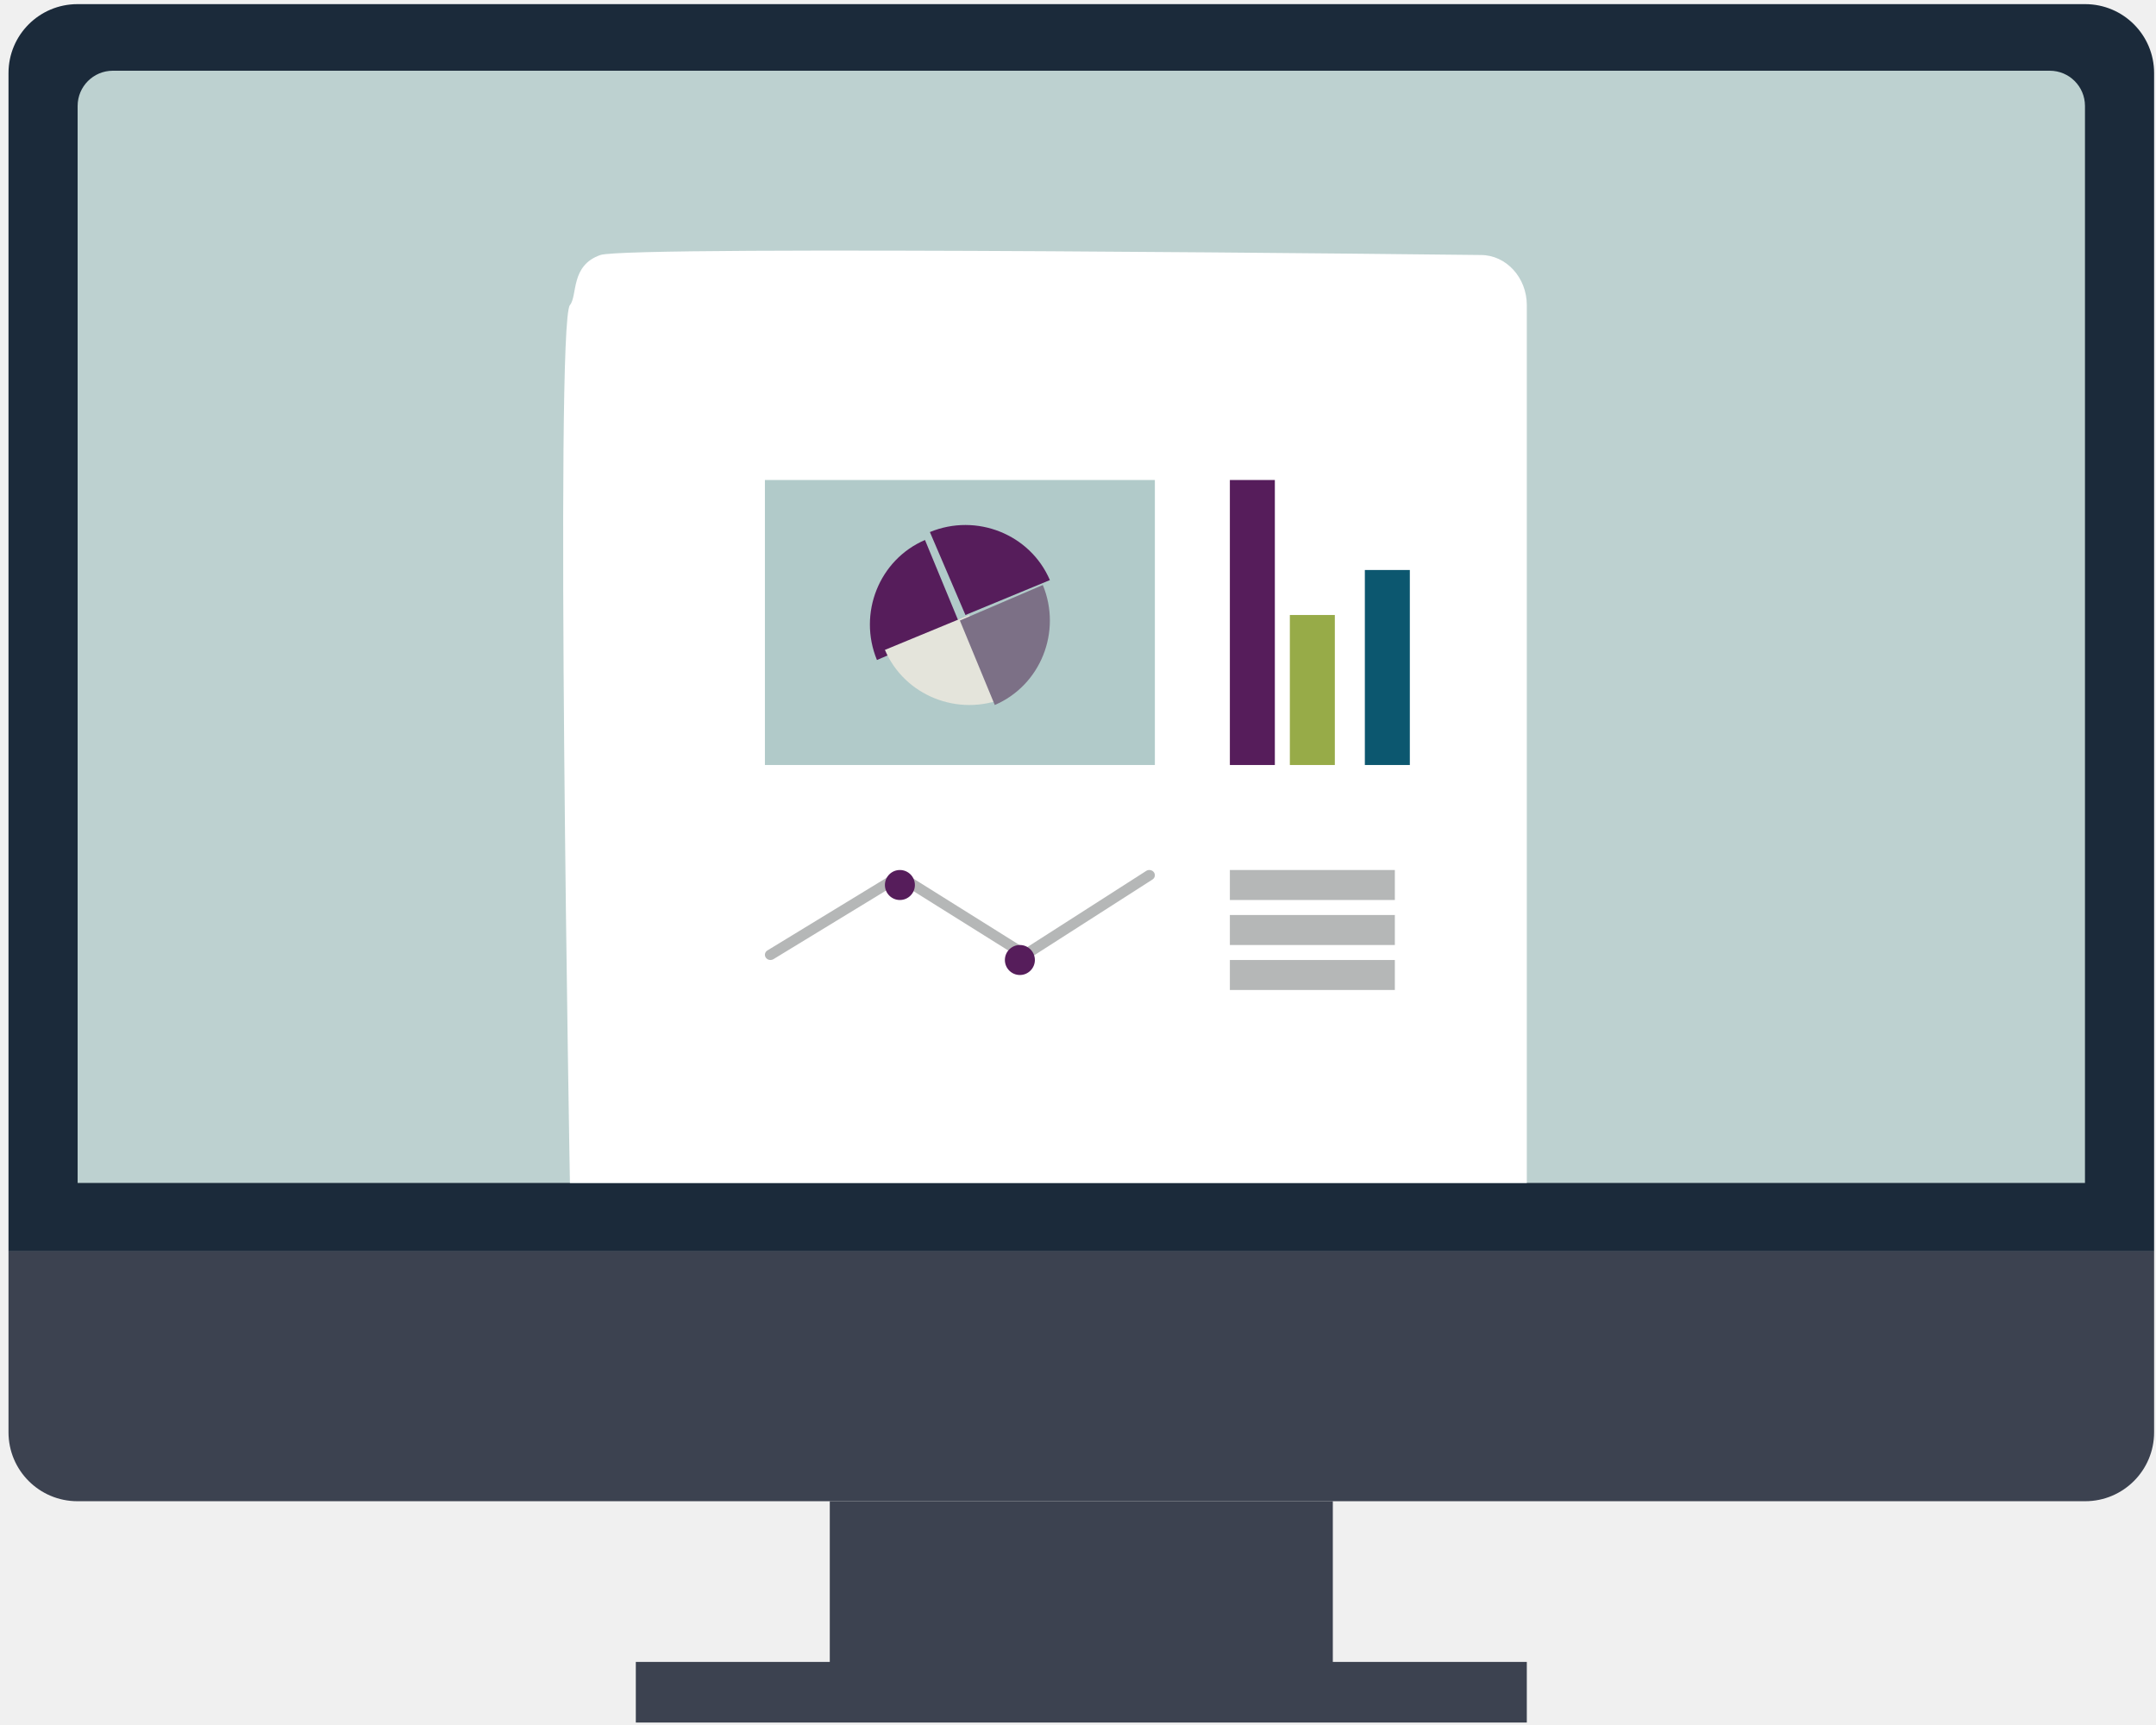
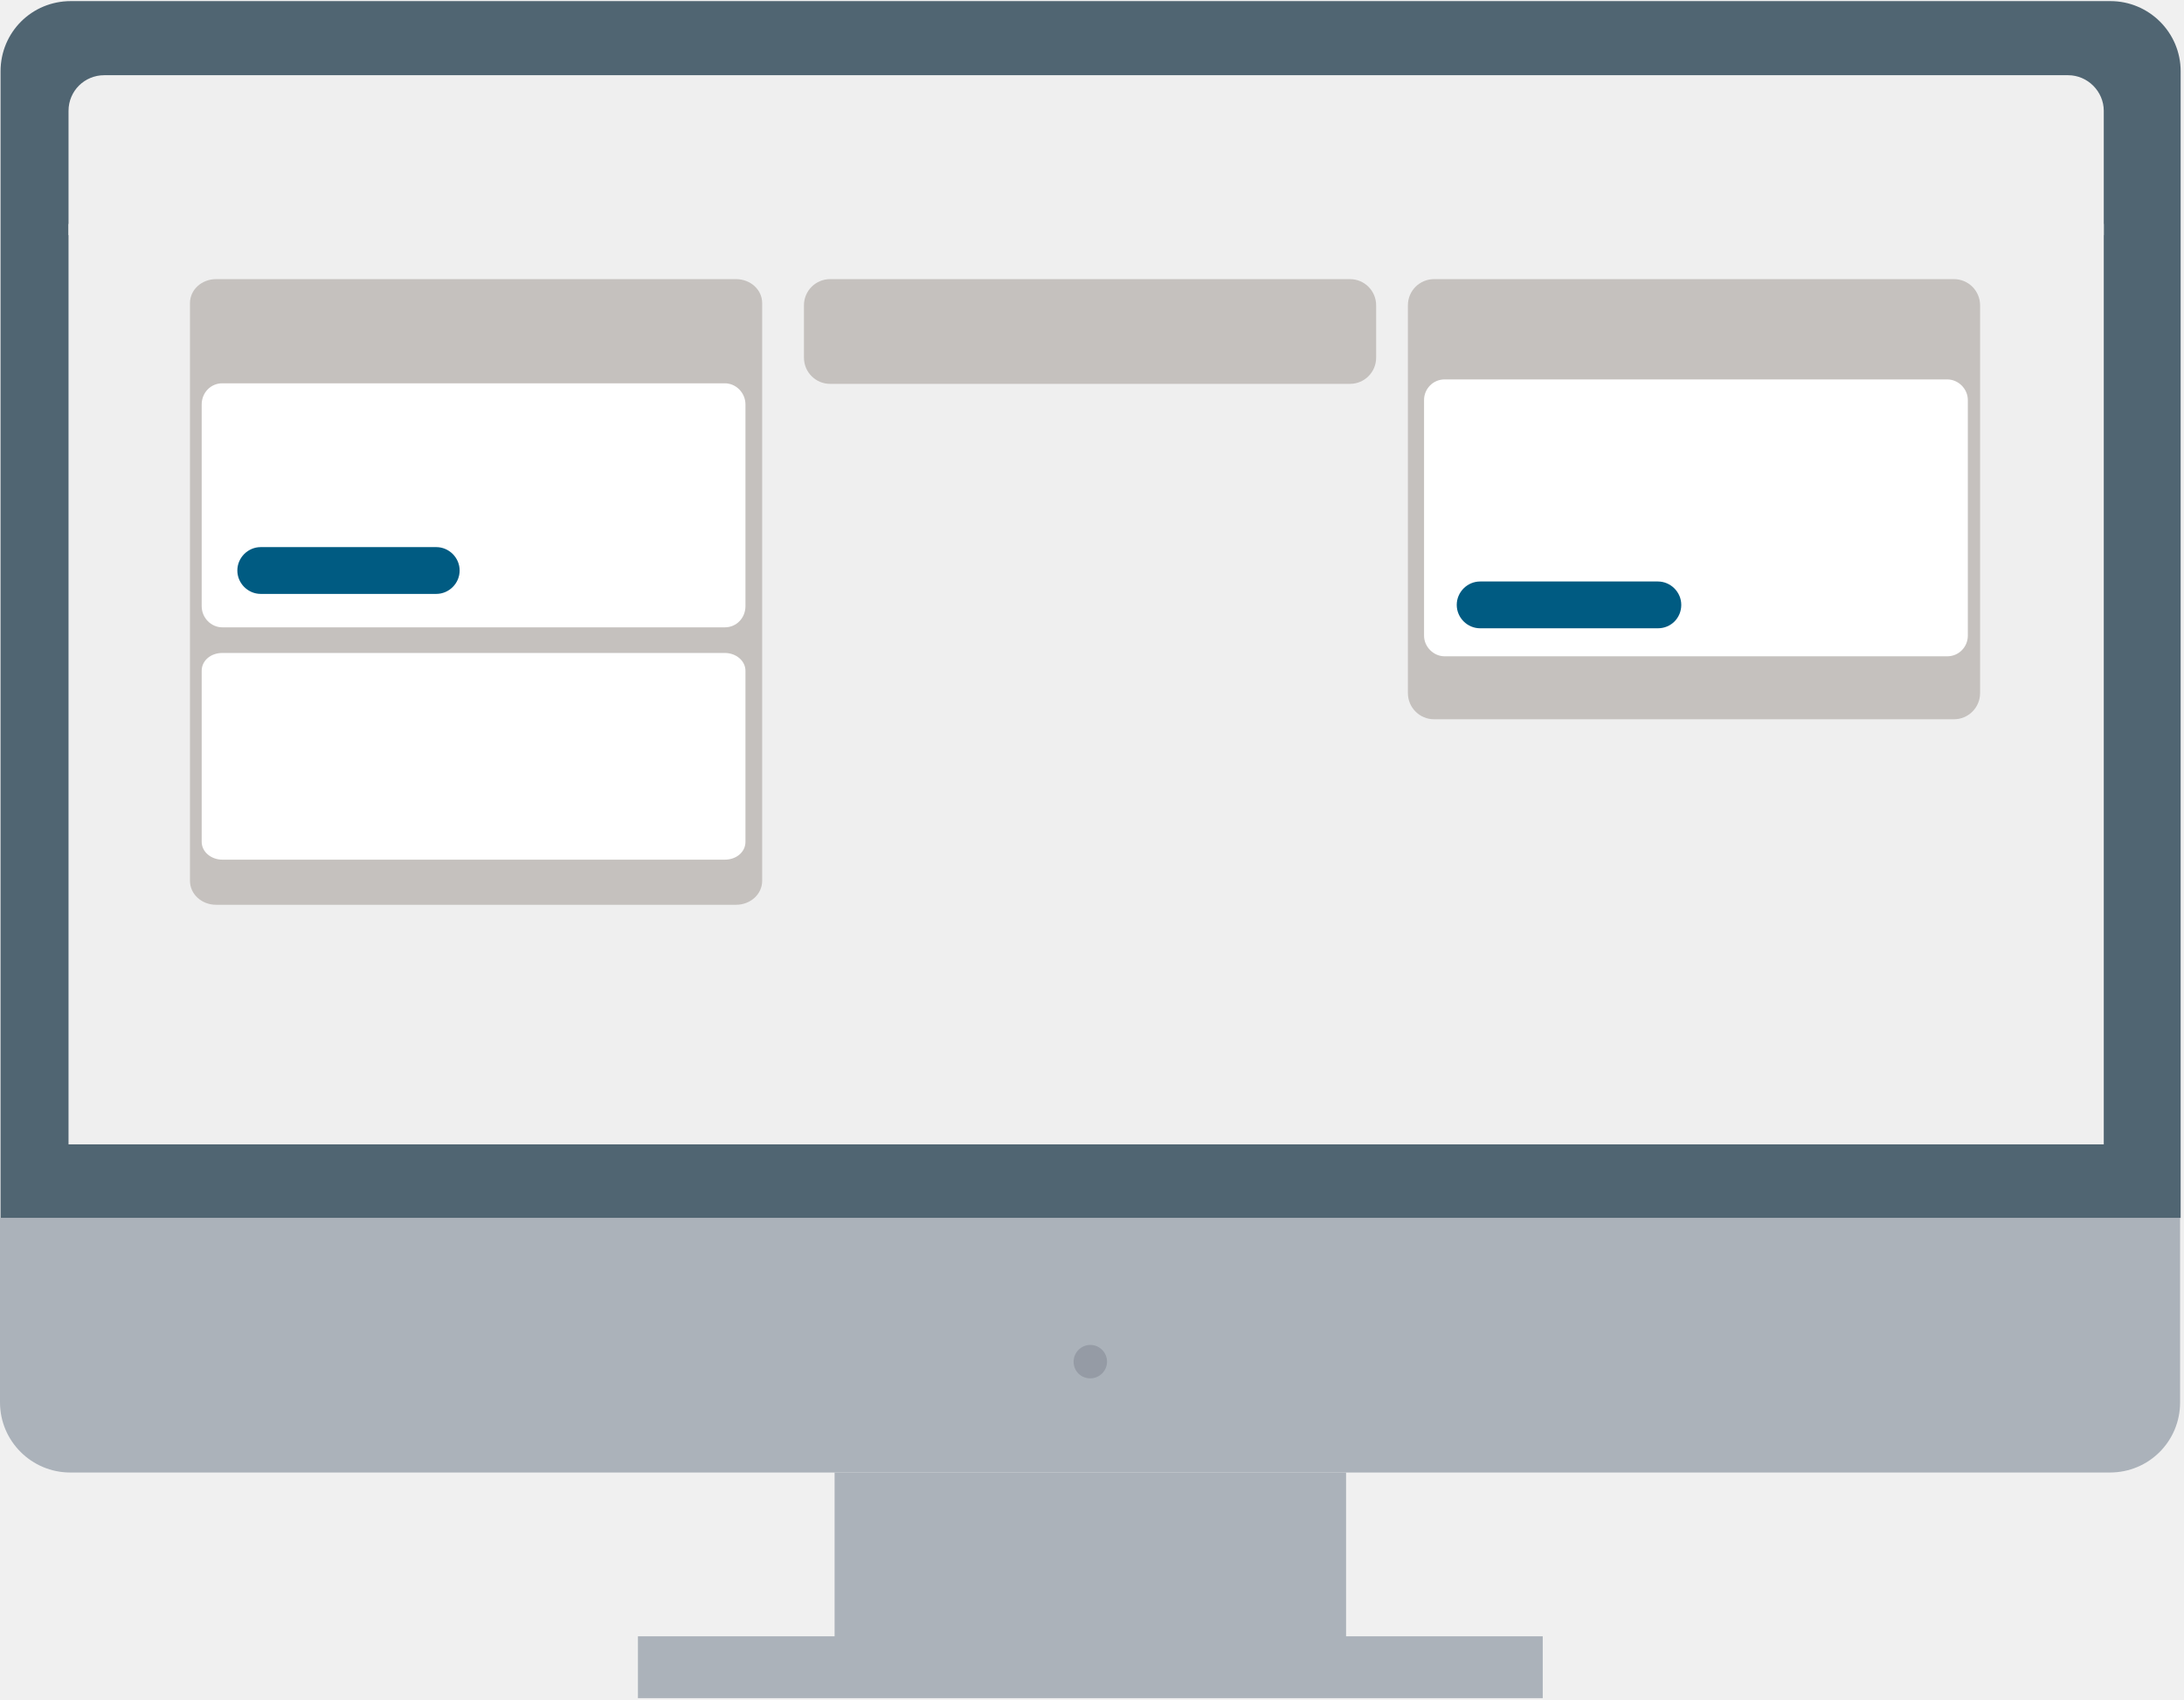
- <svg xmlns="http://www.w3.org/2000/svg" width="125px" height="100px" viewBox="0 0 125 100" version="1.1">
-   <defs />
-   <g id="Landingssiden" stroke="none" stroke-width="1" fill="none" fill-rule="evenodd">
-     <g id="Illustrasjoner-til-landingssiden" transform="translate(-108, -1798)">
-       <g id="Group-10" transform="translate(108, 1798)">
-         <g id="Dataskjerm-med-ark">
-           <path d="M0.493,72.543 L0.493,4.235 C0.493,2.028 2.282,0.24 4.489,0.24 L120.895,0.24 C123.102,0.24 124.89,2.028 124.89,4.235 L124.89,72.543 L0.493,72.543 Z" id="Fill-136" fill="#1B2A3A" />
-           <path d="M4.501,68.575 L4.501,6.142 C4.501,5.014 5.415,4.1 6.543,4.1 L118.841,4.1 C119.969,4.1 120.882,5.014 120.882,6.142 L120.882,68.575 L4.501,68.575 Z" id="Fill-138" fill="#BDD1D0" />
-           <polygon id="Fill-140" fill="#3C4250" points="48.109 97.873 77.274 97.873 77.274 87.027 48.109 87.027" />
-           <polygon id="Fill-142" fill="#3C4250" points="36.863 99.857 88.521 99.857 88.521 96.343 36.863 96.343" />
-           <path d="M85.855,14.783 C87.321,14.783 88.521,16.089 88.521,17.687 L88.521,68.575 L33.043,68.575 C33.043,68.575 32.16,18.747 33.043,17.687 C33.494,17.146 33.061,15.383 34.812,14.783 C36.495,14.206 85.855,14.783 85.855,14.783 Z" id="Fill-143" fill="#FFFFFF" />
-           <path d="M124.89,72.543 L124.89,83.031 C124.89,85.238 123.102,87.027 120.895,87.027 L4.489,87.027 C2.282,87.027 0.493,85.238 0.493,83.031 L0.493,72.543 L124.89,72.543 Z" id="Fill-145" fill="#3C4250" />
-           <path d="M63.634,80.728 C63.634,81.248 63.212,81.669 62.692,81.669 C62.171,81.669 61.75,81.248 61.75,80.728 C61.75,80.207 62.171,79.785 62.692,79.785 C63.212,79.785 63.634,80.207 63.634,80.728" id="Fill-146" fill="#3C4250" />
+ <svg xmlns="http://www.w3.org/2000/svg" version="1.1" id="Layer_1" x="0px" y="0px" viewBox="0 0 392 305" style="enable-background:new 0 0 392 305;" xml:space="preserve">
+   <style type="text/css">
+ 	.st0{fill-rule:evenodd;clip-rule:evenodd;fill:#ABB2BA;}
+ 	.st1{fill-rule:evenodd;clip-rule:evenodd;fill:#506572;}
+ 	.st2{fill-rule:evenodd;clip-rule:evenodd;fill:#959BA5;}
+ 	.st3{fill:#EFEFEF;}
+ 	.st4{fill-rule:evenodd;clip-rule:evenodd;fill:#EFEFEF;}
+ 	.st5{fill:#C5C1BE;}
+ 	.st6{filter:url(#Adobe_OpacityMaskFilter);}
+ 	.st7{fill-rule:evenodd;clip-rule:evenodd;fill:#FFFFFF;}
+ 	.st8{mask:url(#mask-2_1_);fill-rule:evenodd;clip-rule:evenodd;fill:#FFFFFF;}
+ 	.st9{filter:url(#Adobe_OpacityMaskFilter_1_);}
+ 	.st10{mask:url(#mask-4_1_);fill-rule:evenodd;clip-rule:evenodd;fill:#005B82;}
+ 	.st11{filter:url(#Adobe_OpacityMaskFilter_2_);}
+ 	.st12{mask:url(#mask-6_1_);fill-rule:evenodd;clip-rule:evenodd;fill:#FFFFFF;}
+ 	.st13{filter:url(#Adobe_OpacityMaskFilter_3_);}
+ 	.st14{mask:url(#mask-10_1_);fill-rule:evenodd;clip-rule:evenodd;fill:#FFFFFF;}
+ 	.st15{filter:url(#Adobe_OpacityMaskFilter_4_);}
+ 	.st16{mask:url(#mask-12_1_);fill-rule:evenodd;clip-rule:evenodd;fill:#005B82;}
+ </style>
+   <g id="Ikon-Aktivitetsplan">
+     <g id="Aktivitetsplan" transform="translate(-2, -3)">
+       <g>
+         <g>
+           <g id="Group">
+             <path id="Fill-16" class="st0" d="M393.3,221.6v33.1c0,7-5.6,12.6-12.6,12.6H14.6c-6.9,0-12.6-5.6-12.6-12.6v-33.1H393.3z" />
+             <path id="Fill-17" class="st1" d="M2.1,221.6V15.8c0-7,5.6-12.6,12.6-12.6h366.1c6.9,0,12.6,5.6,12.6,12.6v205.8H2.1z" />
+             <polygon id="Fill-19" class="st0" points="151.8,301.5 243.6,301.5 243.6,267.3 151.8,267.3      " />
+             <polygon id="Fill-20" class="st0" points="116.5,307.8 278.9,307.8 278.9,296.7 116.5,296.7      " />
+             <path id="Fill-21" class="st2" d="M200.7,247.4c0,1.6-1.3,3-3,3s-3-1.3-3-3c0-1.6,1.3-3,3-3S200.7,245.8,200.7,247.4" />
+           </g>
+           <rect id="Rectangle" x="14.3" y="43.2" class="st3" width="365.3" height="165.2" />
+           <path id="Fill-18" class="st4" d="M14.3,45.2V22.9c0-3.6,2.9-6.4,6.4-6.4h352.5c3.5,0,6.4,2.9,6.4,6.4v22.3H14.3z" />
        </g>
-         <g id="Ark-med-statistikk" transform="translate(44.34783, 27.82609)">
-           <path d="M0.321,27.826 C0.216,27.826 0.113,27.778 0.052,27.688 C-0.045,27.547 -0.002,27.36 0.147,27.27 L7.629,22.71 C7.737,22.645 7.874,22.646 7.98,22.712 L15.084,27.16 L22.107,22.661 C22.254,22.567 22.453,22.603 22.553,22.741 C22.652,22.88 22.615,23.068 22.469,23.161 L15.267,27.775 C15.158,27.843 15.017,27.843 14.909,27.776 L7.801,23.326 L0.495,27.778 C0.442,27.811 0.38,27.826 0.321,27.826" id="Fill-198" fill="#B5B7B7" />
-           <path d="M8.696,23.478 C8.696,23.958 8.306,24.348 7.826,24.348 C7.346,24.348 6.957,23.958 6.957,23.478 C6.957,22.998 7.346,22.609 7.826,22.609 C8.306,22.609 8.696,22.998 8.696,23.478" id="Fill-199" fill="#561D5B" />
-           <path d="M15.652,27.826 C15.652,28.306 15.262,28.696 14.783,28.696 C14.302,28.696 13.913,28.306 13.913,27.826 C13.913,27.346 14.302,26.957 14.783,26.957 C15.262,26.957 15.652,27.346 15.652,27.826" id="Fill-200" fill="#561D5B" />
-           <polygon id="Fill-201" fill="#561D5B" points="26.957 16.522 29.565 16.522 29.565 0 26.957 0" />
-           <polygon id="Fill-202" fill="#97AB48" points="30.435 16.522 33.043 16.522 33.043 7.826 30.435 7.826" />
-           <polygon id="Fill-203" fill="#0C576F" points="34.783 16.522 37.391 16.522 37.391 5.217 34.783 5.217" />
-           <polygon id="Fill-204" fill="#B1CAC9" points="0 16.522 22.609 16.522 22.609 0 0 0" />
-           <path d="M9.281,3.478 C6.626,4.617 5.38,7.73 6.496,10.435 L11.304,8.375 L9.281,3.478 Z" id="Fill-205" fill="#561D5B" />
-           <path d="M16.522,5.803 C15.384,3.147 12.27,1.901 9.565,3.018 L11.626,7.826 L16.522,5.803 Z" id="Fill-206" fill="#561D5B" />
-           <path d="M6.957,9.849 C8.094,12.505 11.208,13.751 13.913,12.634 L11.853,7.826 L6.957,9.849 Z" id="Fill-207" fill="#E4E4DB" />
-           <path d="M11.304,8.147 L13.327,13.043 C15.983,11.906 17.23,8.791 16.112,6.087 L11.304,8.147 Z" id="Fill-208" fill="#7C7086" />
-           <polygon id="Fill-209" fill="#B5B7B7" points="26.957 24.348 36.522 24.348 36.522 22.609 26.957 22.609" />
-           <polygon id="Fill-210" fill="#B5B7B7" points="26.957 26.957 36.522 26.957 36.522 25.217 26.957 25.217" />
-           <polygon id="Fill-211" fill="#B5B7B7" points="26.957 29.565 36.522 29.565 36.522 27.826 26.957 27.826" />
+       </g>
+       <g transform="translate(95, 57)">
+         <g id="Group-48" transform="translate(0, 58)">
+           <path class="st5" d="M-54.2-61.9h93.3c2.6,0,4.7,1.9,4.7,4.3V46.1c0,2.4-2.1,4.3-4.7,4.3h-93.3c-2.6,0-4.7-1.9-4.7-4.3V-57.6      C-58.9-60-56.8-61.9-54.2-61.9z" />
+           <path id="Rectangle-Copy" class="st5" d="M56-61.9h93.3c2.6,0,4.7,2.1,4.7,4.7v9.4c0,2.6-2.1,4.7-4.7,4.7H56      c-2.6,0-4.7-2.1-4.7-4.7v-9.4C51.3-59.8,53.4-61.9,56-61.9z" />
+           <path id="Rectangle-Copy-2" class="st5" d="M164.4-61.9h93.3c2.6,0,4.7,2.1,4.7,4.7v69.6c0,2.6-2.1,4.7-4.7,4.7h-93.3      c-2.6,0-4.7-2.1-4.7-4.7v-69.6C159.7-59.8,161.8-61.9,164.4-61.9z" />
+         </g>
+         <g id="Group-60" transform="translate(1, 69)">
+           <g id="Clip-59">
+ 				</g>
+           <defs>
+             <filter id="Adobe_OpacityMaskFilter" filterUnits="userSpaceOnUse" x="-67.1" y="-63.6" width="116.3" height="62.6">
+               <feColorMatrix type="matrix" values="1 0 0 0 0  0 1 0 0 0  0 0 1 0 0  0 0 0 1 0" />
+             </filter>
+           </defs>
+           <mask maskUnits="userSpaceOnUse" x="-67.1" y="-63.6" width="116.3" height="62.6" id="mask-2_1_">
+             <g class="st6">
+               <path id="path-1_1_" class="st7" d="M-54.1-54.2c-2.1,0-3.7,1.7-3.7,3.8v36.2c0,2.1,1.7,3.8,3.7,3.8h90.2        c2.1,0,3.7-1.7,3.7-3.8v-36.2c0-2.1-1.7-3.8-3.7-3.8H-54.1z" />
+             </g>
+           </mask>
+           <polygon id="Fill-58" class="st8" points="-67.1,-1 49.2,-1 49.2,-63.6 -67.1,-63.6     " />
+         </g>
+         <g id="Group-63" transform="translate(5, 88)">
+           <g id="Clip-62">
+ 				</g>
+           <defs>
+             <filter id="Adobe_OpacityMaskFilter_1_" filterUnits="userSpaceOnUse" x="-64.6" y="-52.9" width="58.3" height="26.6">
+               <feColorMatrix type="matrix" values="1 0 0 0 0  0 1 0 0 0  0 0 1 0 0  0 0 0 1 0" />
+             </filter>
+           </defs>
+           <mask maskUnits="userSpaceOnUse" x="-64.6" y="-52.9" width="58.3" height="26.6" id="mask-4_1_">
+             <g class="st9">
+               <path id="path-3_1_" class="st7" d="M-51.2-43.8c-2.3,0-4.2,1.9-4.2,4.2c0,2.3,1.9,4.2,4.2,4.2h31.5c2.3,0,4.2-1.9,4.2-4.2        c0-2.3-1.9-4.2-4.2-4.2H-51.2z" />
+             </g>
+           </mask>
+           <polygon id="Fill-61" class="st10" points="-64.6,-26.3 -6.3,-26.3 -6.3,-52.9 -64.6,-52.9     " />
+         </g>
+         <g id="Group-66" transform="translate(1, 99)">
+           <g id="Clip-65">
+ 				</g>
+           <defs>
+             <filter id="Adobe_OpacityMaskFilter_2_" filterUnits="userSpaceOnUse" x="-67.1" y="-43.7" width="116.3" height="53">
+               <feColorMatrix type="matrix" values="1 0 0 0 0  0 1 0 0 0  0 0 1 0 0  0 0 0 1 0" />
+             </filter>
+           </defs>
+           <mask maskUnits="userSpaceOnUse" x="-67.1" y="-43.7" width="116.3" height="53" id="mask-6_1_">
+             <g class="st11">
+               <path id="path-5_1_" class="st7" d="M-54.1-35.8c-2.1,0-3.7,1.4-3.7,3.2v30.7c0,1.8,1.7,3.2,3.7,3.2h90.2        c2.1,0,3.7-1.4,3.7-3.2v-30.7c0-1.8-1.7-3.2-3.7-3.2H-54.1z" />
+             </g>
+           </mask>
+           <polygon id="Fill-64" class="st12" points="-67.1,9.3 49.2,9.3 49.2,-43.7 -67.1,-43.7     " />
+         </g>
+         <g id="Group-5" transform="translate(141, 69)">
+           <g id="Group-72">
+             <g id="Clip-71">
+ 					</g>
+             <defs>
+               <filter id="Adobe_OpacityMaskFilter_3_" filterUnits="userSpaceOnUse" x="12.3" y="-64.1" width="116.3" height="68.2">
+                 <feColorMatrix type="matrix" values="1 0 0 0 0  0 1 0 0 0  0 0 1 0 0  0 0 0 1 0" />
+               </filter>
+             </defs>
+             <mask maskUnits="userSpaceOnUse" x="12.3" y="-64.1" width="116.3" height="68.2" id="mask-10_1_">
+               <g class="st13">
+                 <path id="path-9_1_" class="st7" d="M25.3-54.9c-2.1,0-3.7,1.7-3.7,3.7v42.3c0,2,1.7,3.7,3.7,3.7h90.2c2.1,0,3.7-1.7,3.7-3.7         v-42.3c0-2-1.7-3.7-3.7-3.7H25.3z" />
+               </g>
+             </mask>
+             <polygon id="Fill-70" class="st14" points="12.3,4 128.6,4 128.6,-64.1 12.3,-64.1      " />
+           </g>
+           <g id="Group-75" transform="translate(3.566038, 23.57143)">
+             <g id="Clip-74">
+ 					</g>
+             <defs>
+               <filter id="Adobe_OpacityMaskFilter_4_" filterUnits="userSpaceOnUse" x="14.5" y="-51.4" width="59" height="26.9">
+                 <feColorMatrix type="matrix" values="1 0 0 0 0  0 1 0 0 0  0 0 1 0 0  0 0 0 1 0" />
+               </filter>
+             </defs>
+             <mask maskUnits="userSpaceOnUse" x="14.5" y="-51.4" width="59" height="26.9" id="mask-12_1_">
+               <g class="st15">
+                 <path id="path-11_1_" class="st7" d="M28.1-42.2c-2.3,0-4.2,1.9-4.2,4.2c0,2.3,1.9,4.2,4.2,4.2h31.9c2.4,0,4.2-1.9,4.2-4.2         c0-2.3-1.9-4.2-4.2-4.2H28.1z" />
+               </g>
+             </mask>
+             <polygon id="Fill-73" class="st16" points="14.5,-24.6 73.5,-24.6 73.5,-51.4 14.5,-51.4      " />
+           </g>
        </g>
      </g>
    </g>
  </g>
</svg>
